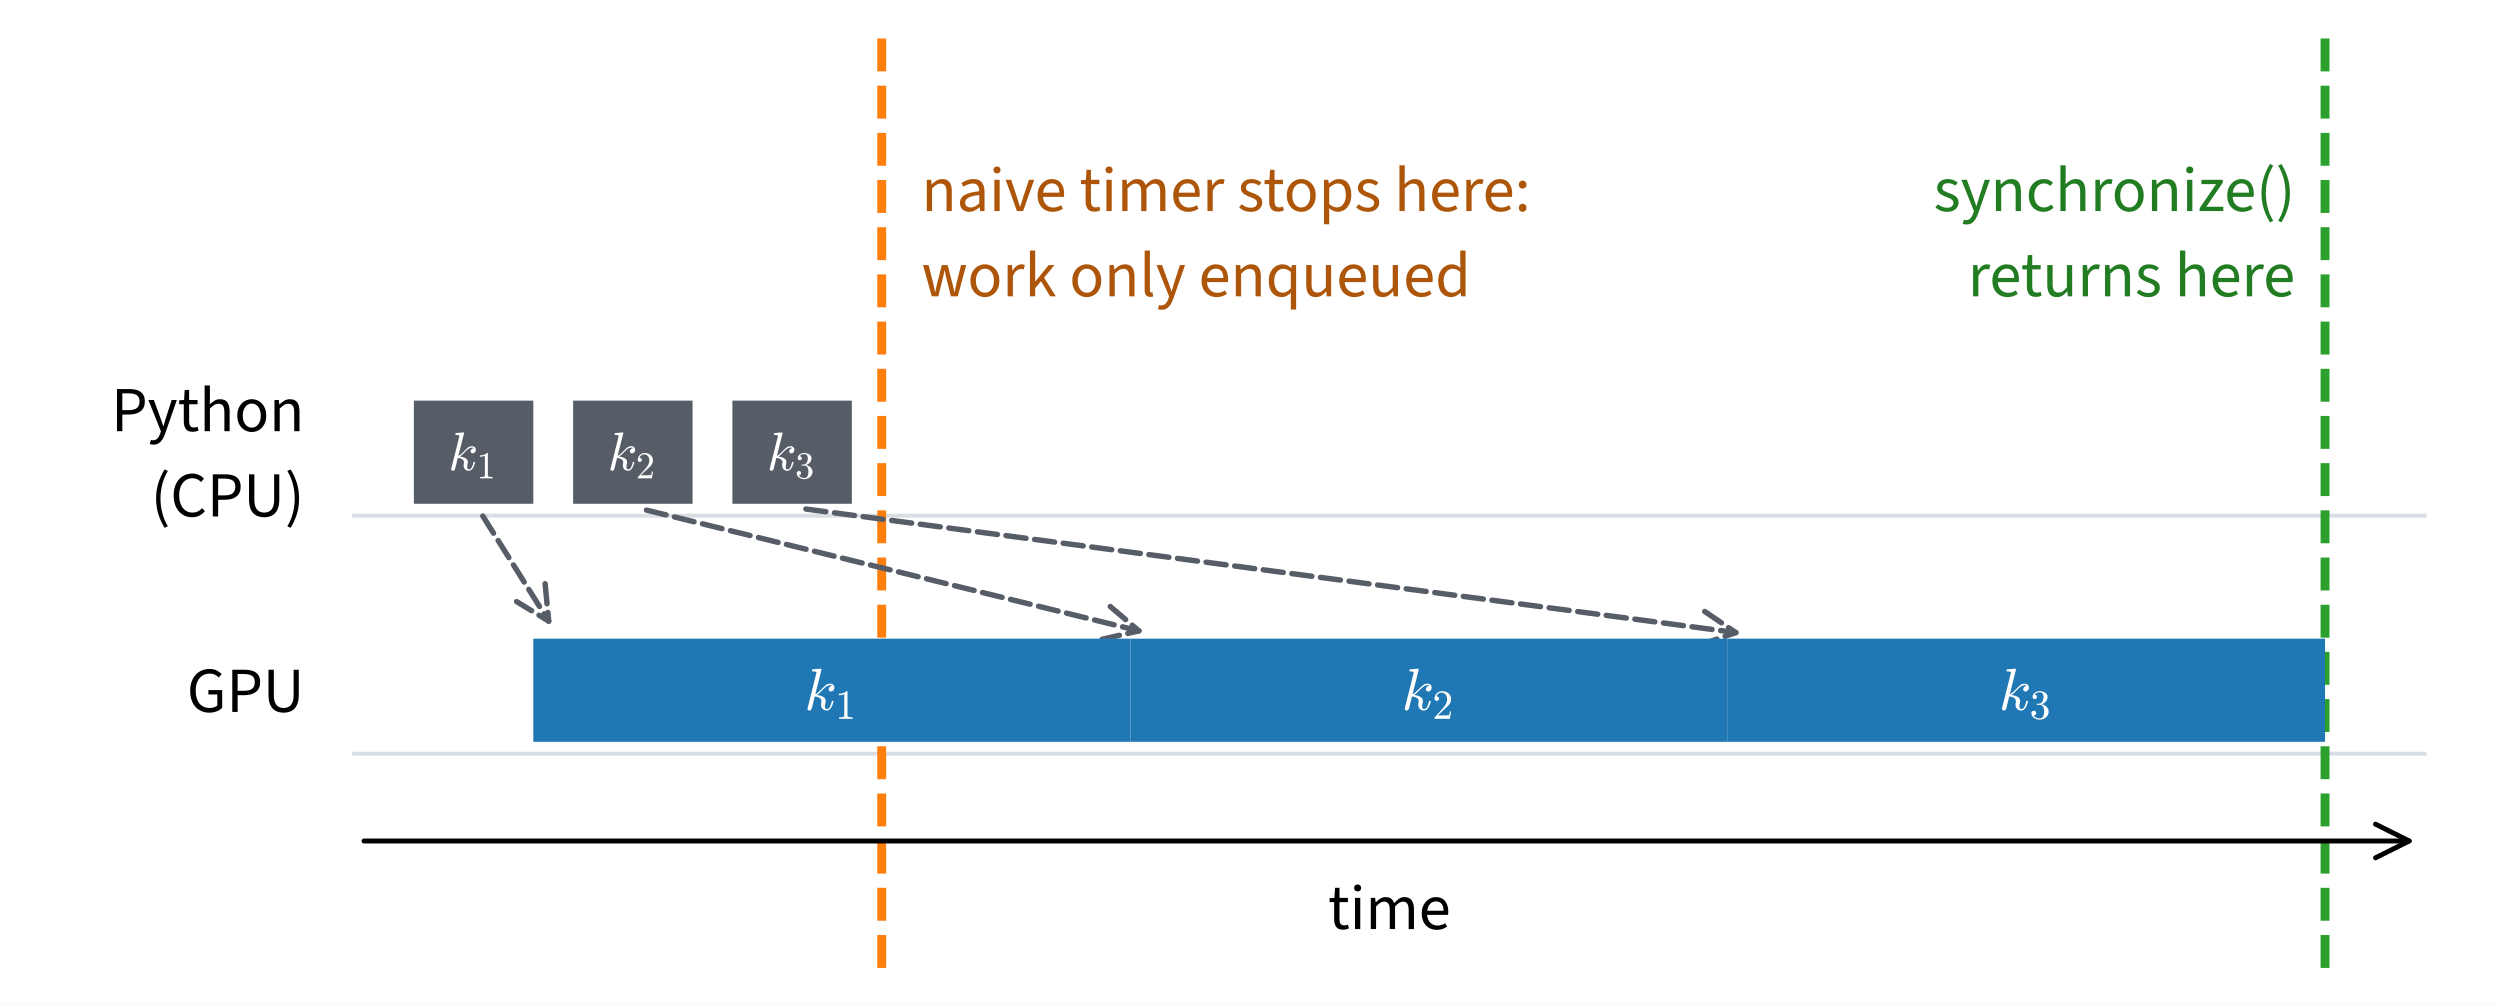
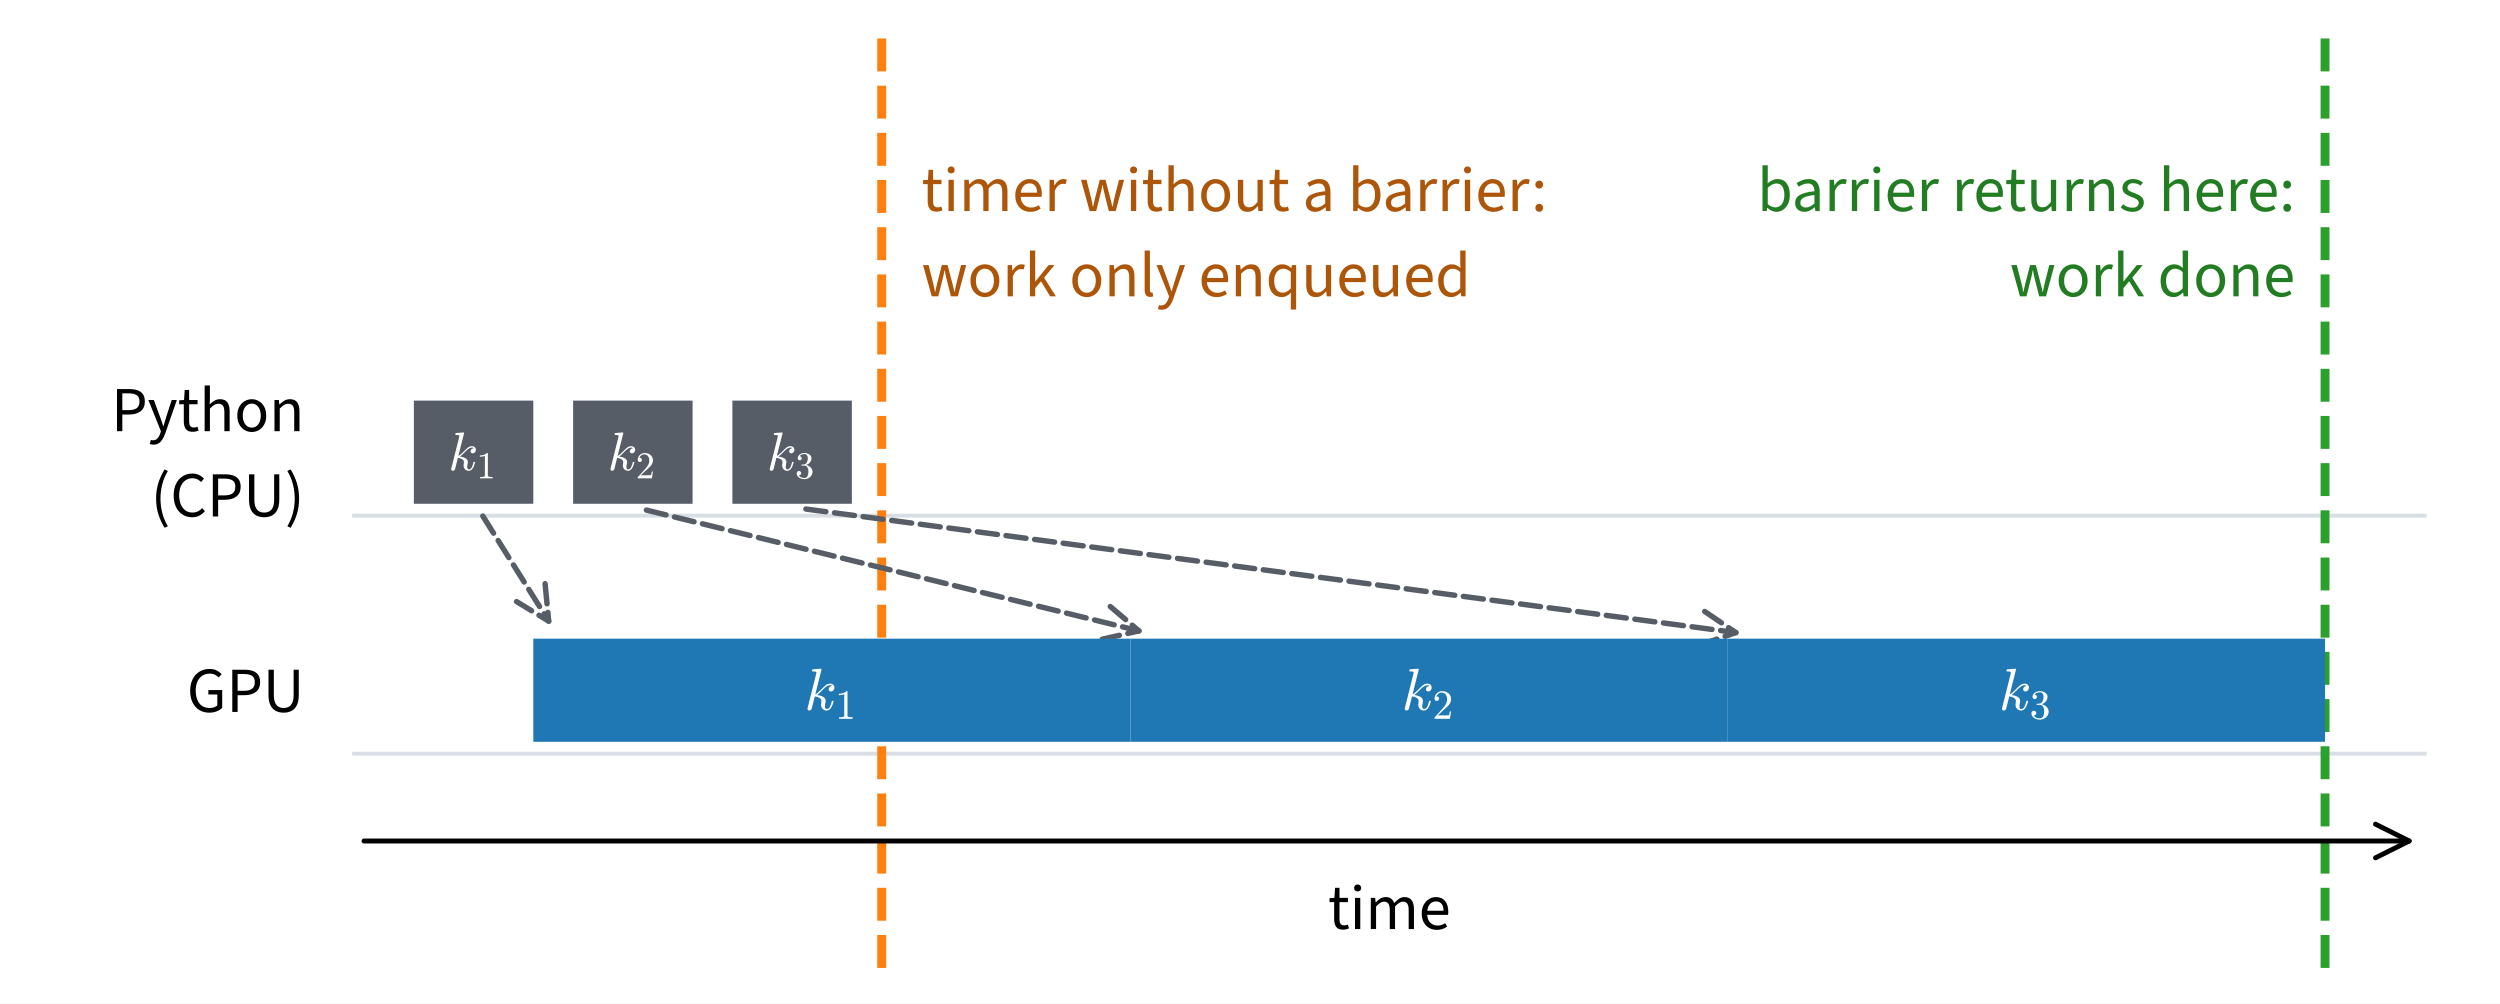
<svg xmlns="http://www.w3.org/2000/svg" xmlns:xlink="http://www.w3.org/1999/xlink" width="505.44pt" height="202.896pt" viewBox="0 0 505.44 202.896" version="1.1">
  <defs>
    <style type="text/css">*{stroke-linejoin: round; stroke-linecap: butt}</style>
  </defs>
  <g id="figure_1">
    <g id="patch_1">
      <path d="M 0 202.896  L 505.44 202.896  L 505.44 -0  L 0 -0  z " style="fill: #ffffff" />
    </g>
    <g id="axes_1">
      <g id="line2d_1">
        <path d="M 71.599 104.255  L 490.19 104.255  " clip-path="url(#pecb36ab90d)" style="fill: none; stroke: #d9dee4; stroke-width: 0.8; stroke-linecap: square" />
      </g>
      <g id="line2d_2">
        <path d="M 71.599 152.382  L 490.19 152.382  " clip-path="url(#pecb36ab90d)" style="fill: none; stroke: #d9dee4; stroke-width: 0.8; stroke-linecap: square" />
      </g>
      <g id="line2d_3">
        <path d="M 178.259 195.696  L 178.259 7.2  " clip-path="url(#pecb36ab90d)" style="fill: none; stroke-dasharray: 6.66,2.88; stroke-dashoffset: 0; stroke: #ff7f0e; stroke-width: 1.8" />
      </g>
      <g id="line2d_4">
        <path d="M 470.066 195.696  L 470.066 7.2  " clip-path="url(#pecb36ab90d)" style="fill: none; stroke-dasharray: 6.66,2.88; stroke-dashoffset: 0; stroke: #2ca02c; stroke-width: 1.8" />
      </g>
      <g id="text_1">
        <g transform="translate(22.48358 87.18362) scale(0.13 -0.13)">
          <defs>
            <path id="SourceSans3-Regular-11" d="M 576 0  L 576 4198  L 1773 4198  Q 2246 4198 2598 4083  Q 2950 3968 3148 3696  Q 3347 3424 3347 2963  Q 3347 2304 2918 1984  Q 2490 1664 1798 1664  L 1107 1664  L 1107 0  L 576 0  z M 1107 2099  L 1734 2099  Q 2285 2099 2550 2307  Q 2816 2515 2816 2963  Q 2816 3418 2537 3594  Q 2259 3770 1709 3770  L 1107 3770  L 1107 2099  z " transform="scale(0.015625)" />
            <path id="SourceSans3-Regular-34" d="M 576 -1338  Q 474 -1338 381 -1318  Q 288 -1299 211 -1274  L 326 -864  Q 442 -902 550 -902  Q 813 -902 985 -713  Q 1158 -525 1254 -237  L 1325 -6  L 77 3110  L 621 3110  L 1254 1389  Q 1325 1190 1405 960  Q 1485 730 1555 512  L 1581 512  Q 1651 723 1715 953  Q 1779 1184 1843 1389  L 2400 3110  L 2912 3110  L 1741 -256  Q 1632 -563 1481 -806  Q 1331 -1050 1110 -1194  Q 890 -1338 576 -1338  z " transform="scale(0.015625)" />
            <path id="SourceSans3-Regular-2f" d="M 1504 -58  Q 1005 -58 809 227  Q 614 512 614 979  L 614 2682  L 154 2682  L 154 3078  L 640 3110  L 704 4109  L 1146 4109  L 1146 3110  L 1984 3110  L 1984 2682  L 1146 2682  L 1146 966  Q 1146 685 1251 528  Q 1357 371 1626 371  Q 1709 371 1798 387  Q 1888 403 1978 448  L 2086 77  Q 1965 13 1814 -22  Q 1664 -58 1504 -58  z " transform="scale(0.015625)" />
            <path id="SourceSans3-Regular-23" d="M 525 0  L 525 4557  L 1050 4557  L 1050 3315  L 1030 2675  Q 1254 2886 1500 3036  Q 1747 3187 2067 3187  Q 2560 3187 2787 2876  Q 3014 2566 3014 1971  L 3014 0  L 2490 0  L 2490 1901  Q 2490 2336 2349 2534  Q 2208 2733 1901 2733  Q 1664 2733 1475 2611  Q 1286 2490 1050 2253  L 1050 0  L 525 0  z " transform="scale(0.015625)" />
            <path id="SourceSans3-Regular-2a" d="M 1734 -77  Q 1357 -77 1027 115  Q 698 307 496 672  Q 294 1037 294 1549  Q 294 2074 496 2438  Q 698 2803 1027 2995  Q 1357 3187 1734 3187  Q 2118 3187 2444 2995  Q 2771 2803 2972 2438  Q 3174 2074 3174 1549  Q 3174 1037 2972 672  Q 2771 307 2444 115  Q 2118 -77 1734 -77  z M 1734 358  Q 2138 358 2384 688  Q 2630 1018 2630 1549  Q 2630 2086 2384 2419  Q 2138 2752 1734 2752  Q 1338 2752 1088 2419  Q 838 2086 838 1549  Q 838 1018 1088 688  Q 1338 358 1734 358  z " transform="scale(0.015625)" />
            <path id="SourceSans3-Regular-29" d="M 525 0  L 525 3110  L 960 3110  L 1005 2662  L 1024 2662  Q 1248 2886 1497 3036  Q 1747 3187 2067 3187  Q 2560 3187 2787 2876  Q 3014 2566 3014 1971  L 3014 0  L 2490 0  L 2490 1901  Q 2490 2336 2349 2534  Q 2208 2733 1901 2733  Q 1664 2733 1475 2611  Q 1286 2490 1050 2253  L 1050 0  L 525 0  z " transform="scale(0.015625)" />
          </defs>
          <use xlink:href="#SourceSans3-Regular-11" />
          <use xlink:href="#SourceSans3-Regular-34" transform="translate(56.59375 0)" />
          <use xlink:href="#SourceSans3-Regular-2f" transform="translate(103.2969 0)" />
          <use xlink:href="#SourceSans3-Regular-23" transform="translate(137.0938 0)" />
          <use xlink:href="#SourceSans3-Regular-2a" transform="translate(191.5 0)" />
          <use xlink:href="#SourceSans3-Regular-29" transform="translate(245.7031 0)" />
        </g>
        <g transform="translate(30.49483 104.4216) scale(0.13 -0.13)">
          <defs>
            <path id="SourceSans3-Regular-5a2" d="M 1370 -1126  Q 973 -480 749 227  Q 525 934 525 1779  Q 525 2624 749 3334  Q 973 4045 1370 4685  L 1696 4531  Q 1325 3923 1142 3216  Q 960 2509 960 1779  Q 960 1050 1142 342  Q 1325 -365 1696 -973  L 1370 -1126  z " transform="scale(0.015625)" />
            <path id="SourceSans3-Regular-4" d="M 2170 -77  Q 1645 -77 1229 182  Q 813 442 573 928  Q 333 1414 333 2099  Q 333 2778 576 3264  Q 819 3750 1241 4012  Q 1664 4275 2195 4275  Q 2573 4275 2870 4124  Q 3168 3974 3347 3757  L 3059 3430  Q 2893 3610 2678 3709  Q 2464 3808 2202 3808  Q 1811 3808 1513 3600  Q 1216 3392 1049 3014  Q 883 2637 883 2112  Q 883 1587 1046 1200  Q 1210 813 1507 601  Q 1805 390 2208 390  Q 2502 390 2736 502  Q 2970 614 3168 832  L 3443 525  Q 3187 237 2883 80  Q 2579 -77 2170 -77  z " transform="scale(0.015625)" />
            <path id="SourceSans3-Regular-16" d="M 2067 -77  Q 1638 -77 1296 92  Q 954 262 755 652  Q 557 1043 557 1709  L 557 4198  L 1088 4198  L 1088 1696  Q 1088 1203 1219 915  Q 1350 627 1571 508  Q 1792 390 2067 390  Q 2349 390 2573 508  Q 2797 627 2928 915  Q 3059 1203 3059 1696  L 3059 4198  L 3571 4198  L 3571 1709  Q 3571 1043 3372 652  Q 3174 262 2835 92  Q 2496 -77 2067 -77  z " transform="scale(0.015625)" />
            <path id="SourceSans3-Regular-5a3" d="M 570 -1126  L 243 -973  Q 614 -365 796 342  Q 979 1050 979 1779  Q 979 2509 796 3216  Q 614 3923 243 4531  L 570 4685  Q 966 4045 1190 3334  Q 1414 2624 1414 1779  Q 1414 934 1190 227  Q 966 -480 570 -1126  z " transform="scale(0.015625)" />
          </defs>
          <use xlink:href="#SourceSans3-Regular-5a2" />
          <use xlink:href="#SourceSans3-Regular-4" transform="translate(30.29688 0)" />
          <use xlink:href="#SourceSans3-Regular-11" transform="translate(87.39062 0)" />
          <use xlink:href="#SourceSans3-Regular-16" transform="translate(143.9844 0)" />
          <use xlink:href="#SourceSans3-Regular-5a3" transform="translate(208.4844 0)" />
        </g>
      </g>
      <g id="text_2">
        <g transform="translate(37.7728 143.9293) scale(0.13 -0.13)">
          <defs>
            <path id="SourceSans3-Regular-8" d="M 2227 -77  Q 1677 -77 1248 182  Q 819 442 576 928  Q 333 1414 333 2099  Q 333 2778 582 3264  Q 832 3750 1267 4012  Q 1702 4275 2259 4275  Q 2694 4275 2992 4115  Q 3290 3955 3469 3757  L 3174 3424  Q 3014 3590 2803 3699  Q 2592 3808 2272 3808  Q 1850 3808 1536 3600  Q 1222 3392 1052 3014  Q 883 2637 883 2112  Q 883 1318 1244 854  Q 1606 390 2278 390  Q 2502 390 2707 457  Q 2912 525 3034 640  L 3034 1734  L 2144 1734  L 2144 2176  L 3520 2176  L 3520 410  Q 3322 198 2986 60  Q 2650 -77 2227 -77  z " transform="scale(0.015625)" />
          </defs>
          <use xlink:href="#SourceSans3-Regular-8" />
          <use xlink:href="#SourceSans3-Regular-11" transform="translate(61.70312 0)" />
          <use xlink:href="#SourceSans3-Regular-16" transform="translate(118.2969 0)" />
        </g>
      </g>
      <g id="patch_2">
        <path d="M 83.673 101.849  L 107.823 101.849  L 107.823 80.994  L 83.673 80.994  z " clip-path="url(#pecb36ab90d)" style="fill: #565d66" />
      </g>
      <g id="patch_3">
        <path d="M 97.616 104.346  Q 104.603 115.485 110.937 125.583  " style="fill: none; stroke-dasharray: 4.07,1.76; stroke-dashoffset: 0; stroke: #565d66; stroke-width: 1.1; stroke-linecap: round" />
        <path d="M 110.204 118.015  L 110.937 125.583  L 104.443 121.629  " style="fill: none; stroke-dasharray: 4.07,1.76; stroke-dashoffset: 0; stroke: #565d66; stroke-width: 1.1; stroke-linecap: round" />
      </g>
      <g id="patch_4">
        <path d="M 115.873 101.849  L 140.022 101.849  L 140.022 80.994  L 115.873 80.994  z " clip-path="url(#pecb36ab90d)" style="fill: #565d66" />
      </g>
      <g id="patch_5">
        <path d="M 130.697 103.128  Q 181.079 115.486 230.266 127.55  " style="fill: none; stroke-dasharray: 4.07,1.76; stroke-dashoffset: 0; stroke: #565d66; stroke-width: 1.1; stroke-linecap: round" />
        <path d="M 224.472 122.628  L 230.266 127.55  L 222.852 129.232  " style="fill: none; stroke-dasharray: 4.07,1.76; stroke-dashoffset: 0; stroke: #565d66; stroke-width: 1.1; stroke-linecap: round" />
      </g>
      <g id="patch_6">
        <path d="M 148.072 101.849  L 172.222 101.849  L 172.222 80.994  L 148.072 80.994  z " clip-path="url(#pecb36ab90d)" style="fill: #565d66" />
      </g>
      <g id="patch_7">
        <path d="M 162.936 102.915  Q 257.551 115.485 350.948 127.894  " style="fill: none; stroke-dasharray: 4.07,1.76; stroke-dashoffset: 0; stroke: #565d66; stroke-width: 1.1; stroke-linecap: round" />
        <path d="M 344.655 123.628  L 350.948 127.894  L 343.759 130.368  " style="fill: none; stroke-dasharray: 4.07,1.76; stroke-dashoffset: 0; stroke: #565d66; stroke-width: 1.1; stroke-linecap: round" />
      </g>
      <g id="patch_8">
        <path d="M 107.823 149.976  L 228.57 149.976  L 228.57 129.121  L 107.823 129.121  z " clip-path="url(#pecb36ab90d)" style="fill: #1f77b4" />
      </g>
      <g id="patch_9">
        <path d="M 228.57 149.976  L 349.318 149.976  L 349.318 129.121  L 228.57 129.121  z " clip-path="url(#pecb36ab90d)" style="fill: #1f77b4" />
      </g>
      <g id="patch_10">
        <path d="M 349.318 149.976  L 470.066 149.976  L 470.066 129.121  L 349.318 129.121  z " clip-path="url(#pecb36ab90d)" style="fill: #1f77b4" />
      </g>
      <g id="text_3">
        <g style="fill: #ad560a" transform="translate(186.3089 42.67386) scale(0.13 -0.13)">
          <defs>
+             <path id="SourceSans3-Regular-24" d="M 525 0  L 525 3110  L 1050 3110  L 1050 0  L 525 0  z M 787 3750  Q 633 3750 534 3843  Q 435 3936 435 4096  Q 435 4250 534 4346  Q 633 4442 787 4442  Q 941 4442 1040 4346  Q 1139 4250 1139 4096  Q 1139 3936 1040 3843  Q 941 3750 787 3750  z " transform="scale(0.015625)" />
+             <path id="SourceSans3-Regular-28" d="M 525 0  L 525 3110  L 960 3110  L 1005 2662  L 1024 2662  Q 1229 2886 1472 3036  Q 1715 3187 1990 3187  Q 2349 3187 2550 3030  Q 2752 2874 2848 2592  Q 3091 2854 3340 3020  Q 3590 3187 3872 3187  Q 4352 3187 4585 2876  Q 4819 2566 4819 1971  L 4819 0  L 4294 0  L 4294 1901  Q 4294 2336 4153 2534  Q 4013 2733 3718 2733  Q 3373 2733 2938 2253  L 2938 0  L 2413 0  L 2413 1901  Q 2413 2336 2272 2534  Q 2131 2733 1830 2733  Q 1485 2733 1050 2253  L 1050 0  L 525 0  z " transform="scale(0.015625)" />
+             <path id="SourceSans3-Regular-20" d="M 1702 2758  Q 1510 2758 1328 2665  Q 1146 2573 1014 2368  Q 883 2163 838 1830  L 2458 1830  Q 2458 2285 2259 2521  Q 2061 2758 1702 2758  z M 1786 -77  Q 1370 -77 1027 115  Q 685 307 486 675  Q 288 1043 288 1555  Q 288 2061 489 2425  Q 691 2790 1014 2988  Q 1338 3187 1696 3187  Q 2298 3187 2614 2790  Q 2931 2394 2931 1728  Q 2931 1645 2924 1568  Q 2918 1491 2906 1414  L 826 1414  Q 864 890 1161 621  Q 1459 352 1850 352  Q 2074 352 2269 416  Q 2464 480 2624 589  L 2816 243  Q 2611 102 2358 12  Q 2106 -77 1786 -77  z " transform="scale(0.015625)" />
+             <path id="SourceSans3-Regular-2d" d="M 525 0  L 525 3110  L 960 3110  L 1005 2547  L 1024 2547  Q 1178 2842 1408 3014  Q 1638 3187 1907 3187  Q 2093 3187 2240 3123  L 2125 2675  Q 2054 2694 1993 2704  Q 1933 2714 1837 2714  Q 1638 2714 1424 2554  Q 1210 2394 1050 1997  L 1050 0  L 525 0  z " transform="scale(0.015625)" />
+             <path id="SourceSans3-Regular-1" transform="scale(0.015625)" />
+             <path id="SourceSans3-Regular-32" d="M 1018 0  L 154 3110  L 704 3110  L 1158 1312  Q 1210 1101 1254 889  Q 1299 678 1338 429  L 1363 429  Q 1414 678 1462 889  Q 1510 1101 1562 1312  L 2022 3110  L 2598 3110  L 3066 1312  Q 3123 1101 3174 889  Q 3226 678 3270 429  L 3296 429  Q 3347 678 3392 889  Q 3437 1101 3482 1312  L 3936 3110  L 4448 3110  L 3610 0  L 2925 0  L 2509 1664  Q 2451 1882 2406 2096  Q 2362 2310 2310 2586  L 2285 2586  Q 2240 2310 2192 2092  Q 2144 1875 2086 1664  L 1670 0  L 1018 0  z " transform="scale(0.015625)" />
+             <path id="SourceSans3-Regular-30" d="M 1434 -77  Q 941 -77 710 233  Q 480 544 480 1139  L 480 3110  L 1011 3110  L 1011 1210  Q 1011 774 1148 576  Q 1286 378 1594 378  Q 1837 378 2025 502  Q 2214 627 2432 902  L 2432 3110  L 2957 3110  L 2957 0  L 2522 0  L 2477 486  L 2458 486  Q 2240 230 1997 76  Q 1754 -77 1434 -77  z " transform="scale(0.015625)" />
            <path id="SourceSans3-Regular-1c" d="M 1242 -77  Q 851 -77 588 153  Q 326 384 326 806  Q 326 1331 787 1600  Q 1248 1869 2246 1978  Q 2246 2176 2188 2349  Q 2131 2522 1993 2634  Q 1856 2746 1600 2746  Q 1331 2746 1094 2643  Q 858 2541 672 2426  L 467 2784  Q 685 2931 1001 3059  Q 1318 3187 1690 3187  Q 2259 3187 2515 2838  Q 2771 2490 2771 1907  L 2771 0  L 2336 0  L 2291 371  L 2272 371  Q 2042 186 1789 54  Q 1536 -77 1242 -77  z M 1389 358  Q 1613 358 1817 460  Q 2022 563 2246 762  L 2246 1600  Q 1722 1542 1414 1440  Q 1107 1338 976 1190  Q 845 1043 845 838  Q 845 582 1005 470  Q 1165 358 1389 358  z " transform="scale(0.015625)" />
-             <path id="SourceSans3-Regular-24" d="M 525 0  L 525 3110  L 1050 3110  L 1050 0  L 525 0  z M 787 3750  Q 633 3750 534 3843  Q 435 3936 435 4096  Q 435 4250 534 4346  Q 633 4442 787 4442  Q 941 4442 1040 4346  Q 1139 4250 1139 4096  Q 1139 3936 1040 3843  Q 941 3750 787 3750  z " transform="scale(0.015625)" />
-             <path id="SourceSans3-Regular-31" d="M 1197 0  L 77 3110  L 621 3110  L 1210 1344  Q 1280 1114 1353 883  Q 1427 653 1498 429  L 1523 429  Q 1594 653 1667 883  Q 1741 1114 1805 1344  L 2394 3110  L 2912 3110  L 1811 0  L 1197 0  z " transform="scale(0.015625)" />
-             <path id="SourceSans3-Regular-20" d="M 1702 2758  Q 1510 2758 1328 2665  Q 1146 2573 1014 2368  Q 883 2163 838 1830  L 2458 1830  Q 2458 2285 2259 2521  Q 2061 2758 1702 2758  z M 1786 -77  Q 1370 -77 1027 115  Q 685 307 486 675  Q 288 1043 288 1555  Q 288 2061 489 2425  Q 691 2790 1014 2988  Q 1338 3187 1696 3187  Q 2298 3187 2614 2790  Q 2931 2394 2931 1728  Q 2931 1645 2924 1568  Q 2918 1491 2906 1414  L 826 1414  Q 864 890 1161 621  Q 1459 352 1850 352  Q 2074 352 2269 416  Q 2464 480 2624 589  L 2816 243  Q 2611 102 2358 12  Q 2106 -77 1786 -77  z " transform="scale(0.015625)" />
-             <path id="SourceSans3-Regular-1" transform="scale(0.015625)" />
-             <path id="SourceSans3-Regular-28" d="M 525 0  L 525 3110  L 960 3110  L 1005 2662  L 1024 2662  Q 1229 2886 1472 3036  Q 1715 3187 1990 3187  Q 2349 3187 2550 3030  Q 2752 2874 2848 2592  Q 3091 2854 3340 3020  Q 3590 3187 3872 3187  Q 4352 3187 4585 2876  Q 4819 2566 4819 1971  L 4819 0  L 4294 0  L 4294 1901  Q 4294 2336 4153 2534  Q 4013 2733 3718 2733  Q 3373 2733 2938 2253  L 2938 0  L 2413 0  L 2413 1901  Q 2413 2336 2272 2534  Q 2131 2733 1830 2733  Q 1485 2733 1050 2253  L 1050 0  L 525 0  z " transform="scale(0.015625)" />
-             <path id="SourceSans3-Regular-2d" d="M 525 0  L 525 3110  L 960 3110  L 1005 2547  L 1024 2547  Q 1178 2842 1408 3014  Q 1638 3187 1907 3187  Q 2093 3187 2240 3123  L 2125 2675  Q 2054 2694 1993 2704  Q 1933 2714 1837 2714  Q 1638 2714 1424 2554  Q 1210 2394 1050 1997  L 1050 0  L 525 0  z " transform="scale(0.015625)" />
-             <path id="SourceSans3-Regular-2e" d="M 1338 -77  Q 998 -77 697 41  Q 397 160 179 371  L 422 678  Q 627 512 848 422  Q 1069 333 1357 333  Q 1664 333 1817 477  Q 1971 621 1971 819  Q 1971 979 1868 1084  Q 1766 1190 1606 1264  Q 1446 1338 1267 1402  Q 1037 1485 825 1597  Q 614 1709 483 1878  Q 352 2048 352 2304  Q 352 2682 637 2934  Q 922 3187 1427 3187  Q 1715 3187 1964 3088  Q 2214 2989 2394 2835  L 2150 2534  Q 1990 2650 1814 2714  Q 1638 2778 1427 2778  Q 1133 2778 995 2643  Q 858 2509 858 2330  Q 858 2118 1043 2009  Q 1229 1901 1517 1798  Q 1760 1715 1981 1600  Q 2202 1485 2339 1309  Q 2477 1133 2477 851  Q 2477 602 2345 390  Q 2214 179 1961 51  Q 1709 -77 1338 -77  z " transform="scale(0.015625)" />
-             <path id="SourceSans3-Regular-2b" d="M 525 -1312  L 525 3110  L 960 3110  L 1005 2752  L 1024 2752  Q 1235 2931 1488 3059  Q 1741 3187 2016 3187  Q 2618 3187 2931 2755  Q 3245 2323 3245 1600  Q 3245 1075 3056 697  Q 2867 320 2563 121  Q 2259 -77 1901 -77  Q 1683 -77 1468 19  Q 1254 115 1037 282  L 1050 -262  L 1050 -1312  L 525 -1312  z M 1811 365  Q 2195 365 2448 694  Q 2701 1024 2701 1600  Q 2701 2112 2512 2429  Q 2323 2746 1882 2746  Q 1683 2746 1481 2637  Q 1280 2528 1050 2323  L 1050 691  Q 1261 512 1459 438  Q 1658 365 1811 365  z " transform="scale(0.015625)" />
+             <path id="SourceSans3-Regular-1d" d="M 1901 -77  Q 1683 -77 1449 28  Q 1216 134 1011 320  L 992 320  L 947 0  L 525 0  L 525 4557  L 1050 4557  L 1050 3315  L 1037 2752  Q 1248 2938 1501 3062  Q 1754 3187 2010 3187  Q 2618 3187 2931 2758  Q 3245 2330 3245 1606  Q 3245 1075 3056 697  Q 2867 320 2563 121  Q 2259 -77 1901 -77  z M 1811 365  Q 2195 365 2448 694  Q 2701 1024 2701 1600  Q 2701 2112 2512 2429  Q 2323 2746 1882 2746  Q 1683 2746 1478 2637  Q 1274 2528 1050 2323  L 1050 691  Q 1254 512 1456 438  Q 1658 365 1811 365  z " transform="scale(0.015625)" />
            <path id="SourceSans3-Regular-56d" d="M 800 2233  Q 640 2233 528 2345  Q 416 2457 416 2630  Q 416 2816 528 2928  Q 640 3040 800 3040  Q 954 3040 1066 2928  Q 1178 2816 1178 2630  Q 1178 2457 1066 2345  Q 954 2233 800 2233  z M 800 -77  Q 640 -77 528 35  Q 416 147 416 320  Q 416 506 528 618  Q 640 730 800 730  Q 954 730 1066 618  Q 1178 506 1178 320  Q 1178 147 1066 35  Q 954 -77 800 -77  z " transform="scale(0.015625)" />
          </defs>
-           <use xlink:href="#SourceSans3-Regular-29" />
-           <use xlink:href="#SourceSans3-Regular-1c" transform="translate(54.70312 0)" />
-           <use xlink:href="#SourceSans3-Regular-24" transform="translate(105.1094 0)" />
-           <use xlink:href="#SourceSans3-Regular-31" transform="translate(129.7031 0)" />
-           <use xlink:href="#SourceSans3-Regular-20" transform="translate(176 0)" />
+           <use xlink:href="#SourceSans3-Regular-2f" />
+           <use xlink:href="#SourceSans3-Regular-24" transform="translate(33.79688 0)" />
+           <use xlink:href="#SourceSans3-Regular-28" transform="translate(58.39062 0)" />
+           <use xlink:href="#SourceSans3-Regular-20" transform="translate(141.2969 0)" />
+           <use xlink:href="#SourceSans3-Regular-2d" transform="translate(190.8906 0)" />
          <use xlink:href="#SourceSans3-Regular-1" transform="translate(225.5938 0)" />
-           <use xlink:href="#SourceSans3-Regular-2f" transform="translate(245.5938 0)" />
-           <use xlink:href="#SourceSans3-Regular-24" transform="translate(279.3906 0)" />
-           <use xlink:href="#SourceSans3-Regular-28" transform="translate(303.9844 0)" />
-           <use xlink:href="#SourceSans3-Regular-20" transform="translate(386.8906 0)" />
-           <use xlink:href="#SourceSans3-Regular-2d" transform="translate(436.4844 0)" />
-           <use xlink:href="#SourceSans3-Regular-1" transform="translate(471.1875 0)" />
-           <use xlink:href="#SourceSans3-Regular-2e" transform="translate(491.1875 0)" />
-           <use xlink:href="#SourceSans3-Regular-2f" transform="translate(531.0938 0)" />
-           <use xlink:href="#SourceSans3-Regular-2a" transform="translate(563.4844 0)" />
-           <use xlink:href="#SourceSans3-Regular-2b" transform="translate(617.6875 0)" />
-           <use xlink:href="#SourceSans3-Regular-2e" transform="translate(673.1875 0)" />
-           <use xlink:href="#SourceSans3-Regular-1" transform="translate(715.0938 0)" />
-           <use xlink:href="#SourceSans3-Regular-23" transform="translate(735.0938 0)" />
-           <use xlink:href="#SourceSans3-Regular-20" transform="translate(789.5 0)" />
-           <use xlink:href="#SourceSans3-Regular-2d" transform="translate(839.0938 0)" />
-           <use xlink:href="#SourceSans3-Regular-20" transform="translate(872.7969 0)" />
-           <use xlink:href="#SourceSans3-Regular-56d" transform="translate(922.3906 0)" />
+           <use xlink:href="#SourceSans3-Regular-32" transform="translate(245.5938 0)" />
+           <use xlink:href="#SourceSans3-Regular-24" transform="translate(317.5 0)" />
+           <use xlink:href="#SourceSans3-Regular-2f" transform="translate(342.0938 0)" />
+           <use xlink:href="#SourceSans3-Regular-23" transform="translate(375.8906 0)" />
+           <use xlink:href="#SourceSans3-Regular-2a" transform="translate(430.2969 0)" />
+           <use xlink:href="#SourceSans3-Regular-30" transform="translate(484.5 0)" />
+           <use xlink:href="#SourceSans3-Regular-2f" transform="translate(538.9062 0)" />
+           <use xlink:href="#SourceSans3-Regular-1" transform="translate(572.7031 0)" />
+           <use xlink:href="#SourceSans3-Regular-1c" transform="translate(592.7031 0)" />
+           <use xlink:href="#SourceSans3-Regular-1" transform="translate(643.1094 0)" />
+           <use xlink:href="#SourceSans3-Regular-1d" transform="translate(663.1094 0)" />
+           <use xlink:href="#SourceSans3-Regular-1c" transform="translate(717 0)" />
+           <use xlink:href="#SourceSans3-Regular-2d" transform="translate(767.4062 0)" />
+           <use xlink:href="#SourceSans3-Regular-2d" transform="translate(802.1094 0)" />
+           <use xlink:href="#SourceSans3-Regular-24" transform="translate(836.8125 0)" />
+           <use xlink:href="#SourceSans3-Regular-20" transform="translate(861.4062 0)" />
+           <use xlink:href="#SourceSans3-Regular-2d" transform="translate(911 0)" />
+           <use xlink:href="#SourceSans3-Regular-56d" transform="translate(948.2031 0)" />
        </g>
        <g style="fill: #ad560a" transform="translate(186.3089 59.91186) scale(0.13 -0.13)">
          <defs>
-             <path id="SourceSans3-Regular-32" d="M 1018 0  L 154 3110  L 704 3110  L 1158 1312  Q 1210 1101 1254 889  Q 1299 678 1338 429  L 1363 429  Q 1414 678 1462 889  Q 1510 1101 1562 1312  L 2022 3110  L 2598 3110  L 3066 1312  Q 3123 1101 3174 889  Q 3226 678 3270 429  L 3296 429  Q 3347 678 3392 889  Q 3437 1101 3482 1312  L 3936 3110  L 4448 3110  L 3610 0  L 2925 0  L 2509 1664  Q 2451 1882 2406 2096  Q 2362 2310 2310 2586  L 2285 2586  Q 2240 2310 2192 2092  Q 2144 1875 2086 1664  L 1670 0  L 1018 0  z " transform="scale(0.015625)" />
            <path id="SourceSans3-Regular-26" d="M 525 0  L 525 4557  L 1050 4557  L 1050 1478  L 1062 1478  L 2381 3110  L 2970 3110  L 1933 1856  L 3110 0  L 2534 0  L 1626 1498  L 1050 819  L 1050 0  L 525 0  z " transform="scale(0.015625)" />
            <path id="SourceSans3-Regular-27" d="M 1082 -58  Q 787 -58 656 124  Q 525 307 525 640  L 525 4557  L 1050 4557  L 1050 602  Q 1050 480 1094 429  Q 1139 378 1203 378  Q 1229 378 1251 381  Q 1274 384 1312 390  L 1382 -6  Q 1267 -58 1082 -58  z " transform="scale(0.015625)" />
            <path id="SourceSans3-Regular-2c" d="M 2496 -1312  L 2496 -205  L 2522 358  Q 2336 179 2096 51  Q 1856 -77 1587 -77  Q 1005 -77 653 348  Q 301 774 301 1549  Q 301 2054 489 2422  Q 678 2790 988 2988  Q 1299 3187 1651 3187  Q 1920 3187 2125 3094  Q 2330 3002 2541 2816  L 2554 2816  L 2605 3110  L 3027 3110  L 3027 -1312  L 2496 -1312  z M 1702 365  Q 2112 365 2496 794  L 2496 2419  Q 2298 2598 2115 2672  Q 1933 2746 1741 2746  Q 1491 2746 1289 2595  Q 1088 2445 966 2179  Q 845 1914 845 1555  Q 845 998 1069 681  Q 1293 365 1702 365  z " transform="scale(0.015625)" />
-             <path id="SourceSans3-Regular-30" d="M 1434 -77  Q 941 -77 710 233  Q 480 544 480 1139  L 480 3110  L 1011 3110  L 1011 1210  Q 1011 774 1148 576  Q 1286 378 1594 378  Q 1837 378 2025 502  Q 2214 627 2432 902  L 2432 3110  L 2957 3110  L 2957 0  L 2522 0  L 2477 486  L 2458 486  Q 2240 230 1997 76  Q 1754 -77 1434 -77  z " transform="scale(0.015625)" />
            <path id="SourceSans3-Regular-1f" d="M 1587 -77  Q 1005 -77 653 348  Q 301 774 301 1549  Q 301 2054 489 2422  Q 678 2790 988 2988  Q 1299 3187 1651 3187  Q 1920 3187 2118 3091  Q 2317 2995 2522 2829  L 2496 3360  L 2496 4557  L 3027 4557  L 3027 0  L 2592 0  L 2547 365  L 2528 365  Q 2349 186 2105 54  Q 1862 -77 1587 -77  z M 1702 365  Q 2112 365 2496 794  L 2496 2419  Q 2298 2598 2115 2672  Q 1933 2746 1741 2746  Q 1491 2746 1289 2595  Q 1088 2445 966 2179  Q 845 1914 845 1555  Q 845 998 1069 681  Q 1293 365 1702 365  z " transform="scale(0.015625)" />
          </defs>
          <use xlink:href="#SourceSans3-Regular-32" />
          <use xlink:href="#SourceSans3-Regular-2a" transform="translate(71.5 0)" />
          <use xlink:href="#SourceSans3-Regular-2d" transform="translate(125.7031 0)" />
          <use xlink:href="#SourceSans3-Regular-26" transform="translate(160.4062 0)" />
          <use xlink:href="#SourceSans3-Regular-1" transform="translate(209.9062 0)" />
          <use xlink:href="#SourceSans3-Regular-2a" transform="translate(229.9062 0)" />
          <use xlink:href="#SourceSans3-Regular-29" transform="translate(284.1094 0)" />
          <use xlink:href="#SourceSans3-Regular-27" transform="translate(338.8125 0)" />
          <use xlink:href="#SourceSans3-Regular-34" transform="translate(364.3125 0)" />
          <use xlink:href="#SourceSans3-Regular-1" transform="translate(411.0156 0)" />
          <use xlink:href="#SourceSans3-Regular-20" transform="translate(431.0156 0)" />
          <use xlink:href="#SourceSans3-Regular-29" transform="translate(480.6094 0)" />
          <use xlink:href="#SourceSans3-Regular-2c" transform="translate(535.3125 0)" />
          <use xlink:href="#SourceSans3-Regular-30" transform="translate(590.8125 0)" />
          <use xlink:href="#SourceSans3-Regular-20" transform="translate(645.2188 0)" />
          <use xlink:href="#SourceSans3-Regular-30" transform="translate(694.8125 0)" />
          <use xlink:href="#SourceSans3-Regular-20" transform="translate(749.2188 0)" />
          <use xlink:href="#SourceSans3-Regular-1f" transform="translate(798.8125 0)" />
        </g>
      </g>
      <g id="text_4">
-         <g style="fill: #227d22" transform="translate(390.9418 42.67386) scale(0.13 -0.13)">
-           <defs>
-             <path id="SourceSans3-Regular-1e" d="M 1760 -77  Q 1344 -77 1011 115  Q 678 307 486 672  Q 294 1037 294 1549  Q 294 2074 502 2438  Q 710 2803 1052 2995  Q 1395 3187 1792 3187  Q 2099 3187 2320 3084  Q 2541 2982 2701 2822  L 2438 2502  Q 2317 2611 2166 2681  Q 2016 2752 1811 2752  Q 1536 2752 1315 2601  Q 1094 2451 966 2179  Q 838 1907 838 1549  Q 838 1018 1107 688  Q 1376 358 1805 358  Q 2016 358 2201 441  Q 2387 525 2528 653  L 2758 333  Q 2566 147 2313 35  Q 2061 -77 1760 -77  z " transform="scale(0.015625)" />
-             <path id="SourceSans3-Regular-35" d="M 198 0  L 198 282  L 1837 2682  L 378 2682  L 378 3110  L 2502 3110  L 2502 2829  L 864 429  L 2554 429  L 2554 0  L 198 0  z " transform="scale(0.015625)" />
-           </defs>
-           <use xlink:href="#SourceSans3-Regular-2e" />
-           <use xlink:href="#SourceSans3-Regular-34" transform="translate(41.90625 0)" />
-           <use xlink:href="#SourceSans3-Regular-29" transform="translate(88.60938 0)" />
-           <use xlink:href="#SourceSans3-Regular-1e" transform="translate(143.3125 0)" />
-           <use xlink:href="#SourceSans3-Regular-23" transform="translate(188.9062 0)" />
-           <use xlink:href="#SourceSans3-Regular-2d" transform="translate(243.3125 0)" />
-           <use xlink:href="#SourceSans3-Regular-2a" transform="translate(277.0156 0)" />
-           <use xlink:href="#SourceSans3-Regular-29" transform="translate(331.2188 0)" />
-           <use xlink:href="#SourceSans3-Regular-24" transform="translate(385.9219 0)" />
-           <use xlink:href="#SourceSans3-Regular-35" transform="translate(410.5156 0)" />
-           <use xlink:href="#SourceSans3-Regular-20" transform="translate(452.0156 0)" />
-           <use xlink:href="#SourceSans3-Regular-5a2" transform="translate(501.6094 0)" />
-           <use xlink:href="#SourceSans3-Regular-5a3" transform="translate(531.9062 0)" />
-         </g>
-         <g style="fill: #227d22" transform="translate(397.844 59.91186) scale(0.13 -0.13)">
-           <use xlink:href="#SourceSans3-Regular-2d" />
-           <use xlink:href="#SourceSans3-Regular-20" transform="translate(33.70312 0)" />
-           <use xlink:href="#SourceSans3-Regular-2f" transform="translate(82.29688 0)" />
-           <use xlink:href="#SourceSans3-Regular-30" transform="translate(116.0938 0)" />
-           <use xlink:href="#SourceSans3-Regular-2d" transform="translate(170.5 0)" />
-           <use xlink:href="#SourceSans3-Regular-29" transform="translate(205.2031 0)" />
-           <use xlink:href="#SourceSans3-Regular-2e" transform="translate(259.9062 0)" />
-           <use xlink:href="#SourceSans3-Regular-1" transform="translate(301.8125 0)" />
-           <use xlink:href="#SourceSans3-Regular-23" transform="translate(321.8125 0)" />
-           <use xlink:href="#SourceSans3-Regular-20" transform="translate(376.2188 0)" />
-           <use xlink:href="#SourceSans3-Regular-2d" transform="translate(425.8125 0)" />
-           <use xlink:href="#SourceSans3-Regular-20" transform="translate(459.5156 0)" />
+         <g style="fill: #227d22" transform="translate(355.269 42.67386) scale(0.13 -0.13)">
+           <defs>
+             <path id="SourceSans3-Regular-2e" d="M 1338 -77  Q 998 -77 697 41  Q 397 160 179 371  L 422 678  Q 627 512 848 422  Q 1069 333 1357 333  Q 1664 333 1817 477  Q 1971 621 1971 819  Q 1971 979 1868 1084  Q 1766 1190 1606 1264  Q 1446 1338 1267 1402  Q 1037 1485 825 1597  Q 614 1709 483 1878  Q 352 2048 352 2304  Q 352 2682 637 2934  Q 922 3187 1427 3187  Q 1715 3187 1964 3088  Q 2214 2989 2394 2835  L 2150 2534  Q 1990 2650 1814 2714  Q 1638 2778 1427 2778  Q 1133 2778 995 2643  Q 858 2509 858 2330  Q 858 2118 1043 2009  Q 1229 1901 1517 1798  Q 1760 1715 1981 1600  Q 2202 1485 2339 1309  Q 2477 1133 2477 851  Q 2477 602 2345 390  Q 2214 179 1961 51  Q 1709 -77 1338 -77  z " transform="scale(0.015625)" />
+           </defs>
+           <use xlink:href="#SourceSans3-Regular-1d" />
+           <use xlink:href="#SourceSans3-Regular-1c" transform="translate(53.89062 0)" />
+           <use xlink:href="#SourceSans3-Regular-2d" transform="translate(104.2969 0)" />
+           <use xlink:href="#SourceSans3-Regular-2d" transform="translate(139 0)" />
+           <use xlink:href="#SourceSans3-Regular-24" transform="translate(173.7031 0)" />
+           <use xlink:href="#SourceSans3-Regular-20" transform="translate(198.2969 0)" />
+           <use xlink:href="#SourceSans3-Regular-2d" transform="translate(247.8906 0)" />
+           <use xlink:href="#SourceSans3-Regular-1" transform="translate(282.5938 0)" />
+           <use xlink:href="#SourceSans3-Regular-2d" transform="translate(302.5938 0)" />
+           <use xlink:href="#SourceSans3-Regular-20" transform="translate(336.2969 0)" />
+           <use xlink:href="#SourceSans3-Regular-2f" transform="translate(384.8906 0)" />
+           <use xlink:href="#SourceSans3-Regular-30" transform="translate(418.6875 0)" />
+           <use xlink:href="#SourceSans3-Regular-2d" transform="translate(473.0938 0)" />
+           <use xlink:href="#SourceSans3-Regular-29" transform="translate(507.7969 0)" />
+           <use xlink:href="#SourceSans3-Regular-2e" transform="translate(562.5 0)" />
+           <use xlink:href="#SourceSans3-Regular-1" transform="translate(604.4062 0)" />
+           <use xlink:href="#SourceSans3-Regular-23" transform="translate(624.4062 0)" />
+           <use xlink:href="#SourceSans3-Regular-20" transform="translate(678.8125 0)" />
+           <use xlink:href="#SourceSans3-Regular-2d" transform="translate(728.4062 0)" />
+           <use xlink:href="#SourceSans3-Regular-20" transform="translate(762.1094 0)" />
+           <use xlink:href="#SourceSans3-Regular-56d" transform="translate(811.7031 0)" />
+         </g>
+         <g style="fill: #227d22" transform="translate(406.3204 59.91186) scale(0.13 -0.13)">
+           <use xlink:href="#SourceSans3-Regular-32" />
+           <use xlink:href="#SourceSans3-Regular-2a" transform="translate(71.5 0)" />
+           <use xlink:href="#SourceSans3-Regular-2d" transform="translate(125.7031 0)" />
+           <use xlink:href="#SourceSans3-Regular-26" transform="translate(160.4062 0)" />
+           <use xlink:href="#SourceSans3-Regular-1" transform="translate(209.9062 0)" />
+           <use xlink:href="#SourceSans3-Regular-1f" transform="translate(229.9062 0)" />
+           <use xlink:href="#SourceSans3-Regular-2a" transform="translate(285.4062 0)" />
+           <use xlink:href="#SourceSans3-Regular-29" transform="translate(339.6094 0)" />
+           <use xlink:href="#SourceSans3-Regular-20" transform="translate(394.3125 0)" />
        </g>
      </g>
      <g id="patch_11">
        <path d="M 73.601 170.028  Q 280.896 170.028 487.073 170.028  " style="fill: none; stroke: #000000; stroke-linecap: round" />
        <path d="M 480.273 166.628  L 487.073 170.028  L 480.273 173.428  " style="fill: none; stroke: #000000; stroke-linecap: round" />
      </g>
      <g id="text_5">
        <g transform="translate(268.4865 187.8411) scale(0.13 -0.13)">
          <use xlink:href="#SourceSans3-Regular-2f" />
          <use xlink:href="#SourceSans3-Regular-24" transform="translate(33.79688 0)" />
          <use xlink:href="#SourceSans3-Regular-28" transform="translate(58.39062 0)" />
          <use xlink:href="#SourceSans3-Regular-20" transform="translate(141.2969 0)" />
        </g>
      </g>
      <g id="text_6">
        <g style="fill: #ffffff" transform="translate(90.6332 95.12862) scale(0.11 -0.11)">
          <defs>
            <path id="Cmmi10-3e" d="M 341 116  Q 341 153 347 172  L 1275 3872  Q 1300 3981 1306 4044  Q 1306 4147 891 4147  Q 825 4147 825 4231  Q 828 4247 839 4287  Q 850 4328 867 4350  Q 884 4372 916 4372  L 1778 4441  L 1797 4441  Q 1797 4434 1819 4423  Q 1841 4413 1844 4409  Q 1856 4378 1856 4359  L 1184 1684  Q 1416 1781 1767 2145  Q 2119 2509 2317 2668  Q 2516 2828 2816 2828  Q 2994 2828 3119 2706  Q 3244 2584 3244 2406  Q 3244 2294 3197 2198  Q 3150 2103 3065 2043  Q 2981 1984 2869 1984  Q 2766 1984 2695 2048  Q 2625 2113 2625 2216  Q 2625 2369 2733 2473  Q 2841 2578 2994 2578  Q 2931 2663 2803 2663  Q 2613 2663 2436 2553  Q 2259 2444 2054 2239  Q 1850 2034 1681 1864  Q 1513 1694 1369 1606  Q 1747 1563 2025 1408  Q 2303 1253 2303 934  Q 2303 869 2278 769  Q 2222 528 2222 384  Q 2222 97 2419 97  Q 2650 97 2770 350  Q 2891 603 2969 941  Q 2981 978 3022 978  L 3097 978  Q 3122 978 3139 962  Q 3156 947 3156 922  Q 3156 916 3150 903  Q 2909 -72 2406 -72  Q 2225 -72 2086 12  Q 1947 97 1872 242  Q 1797 388 1797 569  Q 1797 672 1825 781  Q 1844 856 1844 922  Q 1844 1169 1625 1297  Q 1406 1425 1125 1453  L 800 147  Q 775 50 703 -11  Q 631 -72 538 -72  Q 456 -72 398 -17  Q 341 38 341 116  z " transform="scale(0.015625)" />
            <path id="Cmr10-64" d="M 594 0  L 594 225  Q 1394 225 1394 428  L 1394 3788  Q 1063 3628 556 3628  L 556 3853  Q 1341 3853 1741 4263  L 1831 4263  Q 1853 4263 1873 4245  Q 1894 4228 1894 4206  L 1894 428  Q 1894 225 2694 225  L 2694 0  L 594 0  z " transform="scale(0.015625)" />
          </defs>
          <use xlink:href="#Cmmi10-3e" transform="translate(0 0.609375)" />
          <use xlink:href="#Cmr10-64" transform="translate(52.00195 -14.39059) scale(0.7)" />
        </g>
      </g>
      <g id="text_7">
        <g style="fill: #ffffff" transform="translate(122.8325 95.12862) scale(0.11 -0.11)">
          <defs>
            <path id="Cmr10-31" d="M 319 0  L 319 172  Q 319 188 331 206  L 1325 1306  Q 1550 1550 1690 1715  Q 1831 1881 1968 2097  Q 2106 2313 2186 2536  Q 2266 2759 2266 3009  Q 2266 3272 2169 3511  Q 2072 3750 1880 3894  Q 1688 4038 1416 4038  Q 1138 4038 916 3870  Q 694 3703 603 3438  Q 628 3444 672 3444  Q 816 3444 917 3347  Q 1019 3250 1019 3097  Q 1019 2950 917 2848  Q 816 2747 672 2747  Q 522 2747 420 2851  Q 319 2956 319 3097  Q 319 3338 409 3548  Q 500 3759 670 3923  Q 841 4088 1055 4175  Q 1269 4263 1509 4263  Q 1875 4263 2190 4108  Q 2506 3953 2690 3670  Q 2875 3388 2875 3009  Q 2875 2731 2753 2481  Q 2631 2231 2440 2026  Q 2250 1822 1953 1562  Q 1656 1303 1563 1216  L 838 519  L 1453 519  Q 1906 519 2211 526  Q 2516 534 2534 550  Q 2609 631 2688 1141  L 2875 1141  L 2694 0  L 319 0  z " transform="scale(0.015625)" />
          </defs>
          <use xlink:href="#Cmmi10-3e" transform="translate(0 0.609375)" />
          <use xlink:href="#Cmr10-31" transform="translate(52.00195 -14.39059) scale(0.7)" />
        </g>
      </g>
      <g id="text_8">
        <g style="fill: #ffffff" transform="translate(155.0319 95.12862) scale(0.11 -0.11)">
          <defs>
            <path id="Cmr10-6e" d="M 609 494  Q 759 275 1012 169  Q 1266 63 1556 63  Q 1928 63 2084 380  Q 2241 697 2241 1100  Q 2241 1281 2208 1462  Q 2175 1644 2097 1800  Q 2019 1956 1883 2050  Q 1747 2144 1550 2144  L 1125 2144  Q 1069 2144 1069 2203  L 1069 2259  Q 1069 2309 1125 2309  L 1478 2338  Q 1703 2338 1851 2506  Q 2000 2675 2069 2917  Q 2138 3159 2138 3378  Q 2138 3684 1994 3881  Q 1850 4078 1556 4078  Q 1313 4078 1091 3986  Q 869 3894 738 3706  Q 750 3709 759 3711  Q 769 3713 781 3713  Q 925 3713 1022 3613  Q 1119 3513 1119 3372  Q 1119 3234 1022 3134  Q 925 3034 781 3034  Q 641 3034 541 3134  Q 441 3234 441 3372  Q 441 3647 606 3850  Q 772 4053 1033 4158  Q 1294 4263 1556 4263  Q 1750 4263 1965 4205  Q 2181 4147 2356 4039  Q 2531 3931 2642 3762  Q 2753 3594 2753 3378  Q 2753 3109 2633 2881  Q 2513 2653 2303 2487  Q 2094 2322 1844 2241  Q 2122 2188 2372 2031  Q 2622 1875 2773 1631  Q 2925 1388 2925 1106  Q 2925 753 2731 467  Q 2538 181 2222 20  Q 1906 -141 1556 -141  Q 1256 -141 954 -26  Q 653 88 461 316  Q 269 544 269 863  Q 269 1022 375 1128  Q 481 1234 641 1234  Q 744 1234 830 1186  Q 916 1138 964 1050  Q 1013 963 1013 863  Q 1013 706 903 600  Q 794 494 641 494  L 609 494  z " transform="scale(0.015625)" />
          </defs>
          <use xlink:href="#Cmmi10-3e" transform="translate(0 0.609375)" />
          <use xlink:href="#Cmr10-6e" transform="translate(52.00195 -14.39059) scale(0.7)" />
        </g>
      </g>
      <g id="text_9">
        <g style="fill: #ffffff" transform="translate(162.6167 143.5923) scale(0.12 -0.12)">
          <use xlink:href="#Cmmi10-3e" transform="translate(0 0.609375)" />
          <use xlink:href="#Cmr10-64" transform="translate(52.00195 -14.39059) scale(0.7)" />
        </g>
      </g>
      <g id="text_10">
        <g style="fill: #ffffff" transform="translate(283.3643 143.5923) scale(0.12 -0.12)">
          <use xlink:href="#Cmmi10-3e" transform="translate(0 0.609375)" />
          <use xlink:href="#Cmr10-31" transform="translate(52.00195 -14.39059) scale(0.7)" />
        </g>
      </g>
      <g id="text_11">
        <g style="fill: #ffffff" transform="translate(404.1118 143.5923) scale(0.12 -0.12)">
          <use xlink:href="#Cmmi10-3e" transform="translate(0 0.609375)" />
          <use xlink:href="#Cmr10-6e" transform="translate(52.00195 -14.39059) scale(0.7)" />
        </g>
      </g>
    </g>
  </g>
  <defs>
    <clipPath id="pecb36ab90d">
      <rect x="7.2" y="7.2" width="491.04" height="188.496" />
    </clipPath>
  </defs>
</svg>
